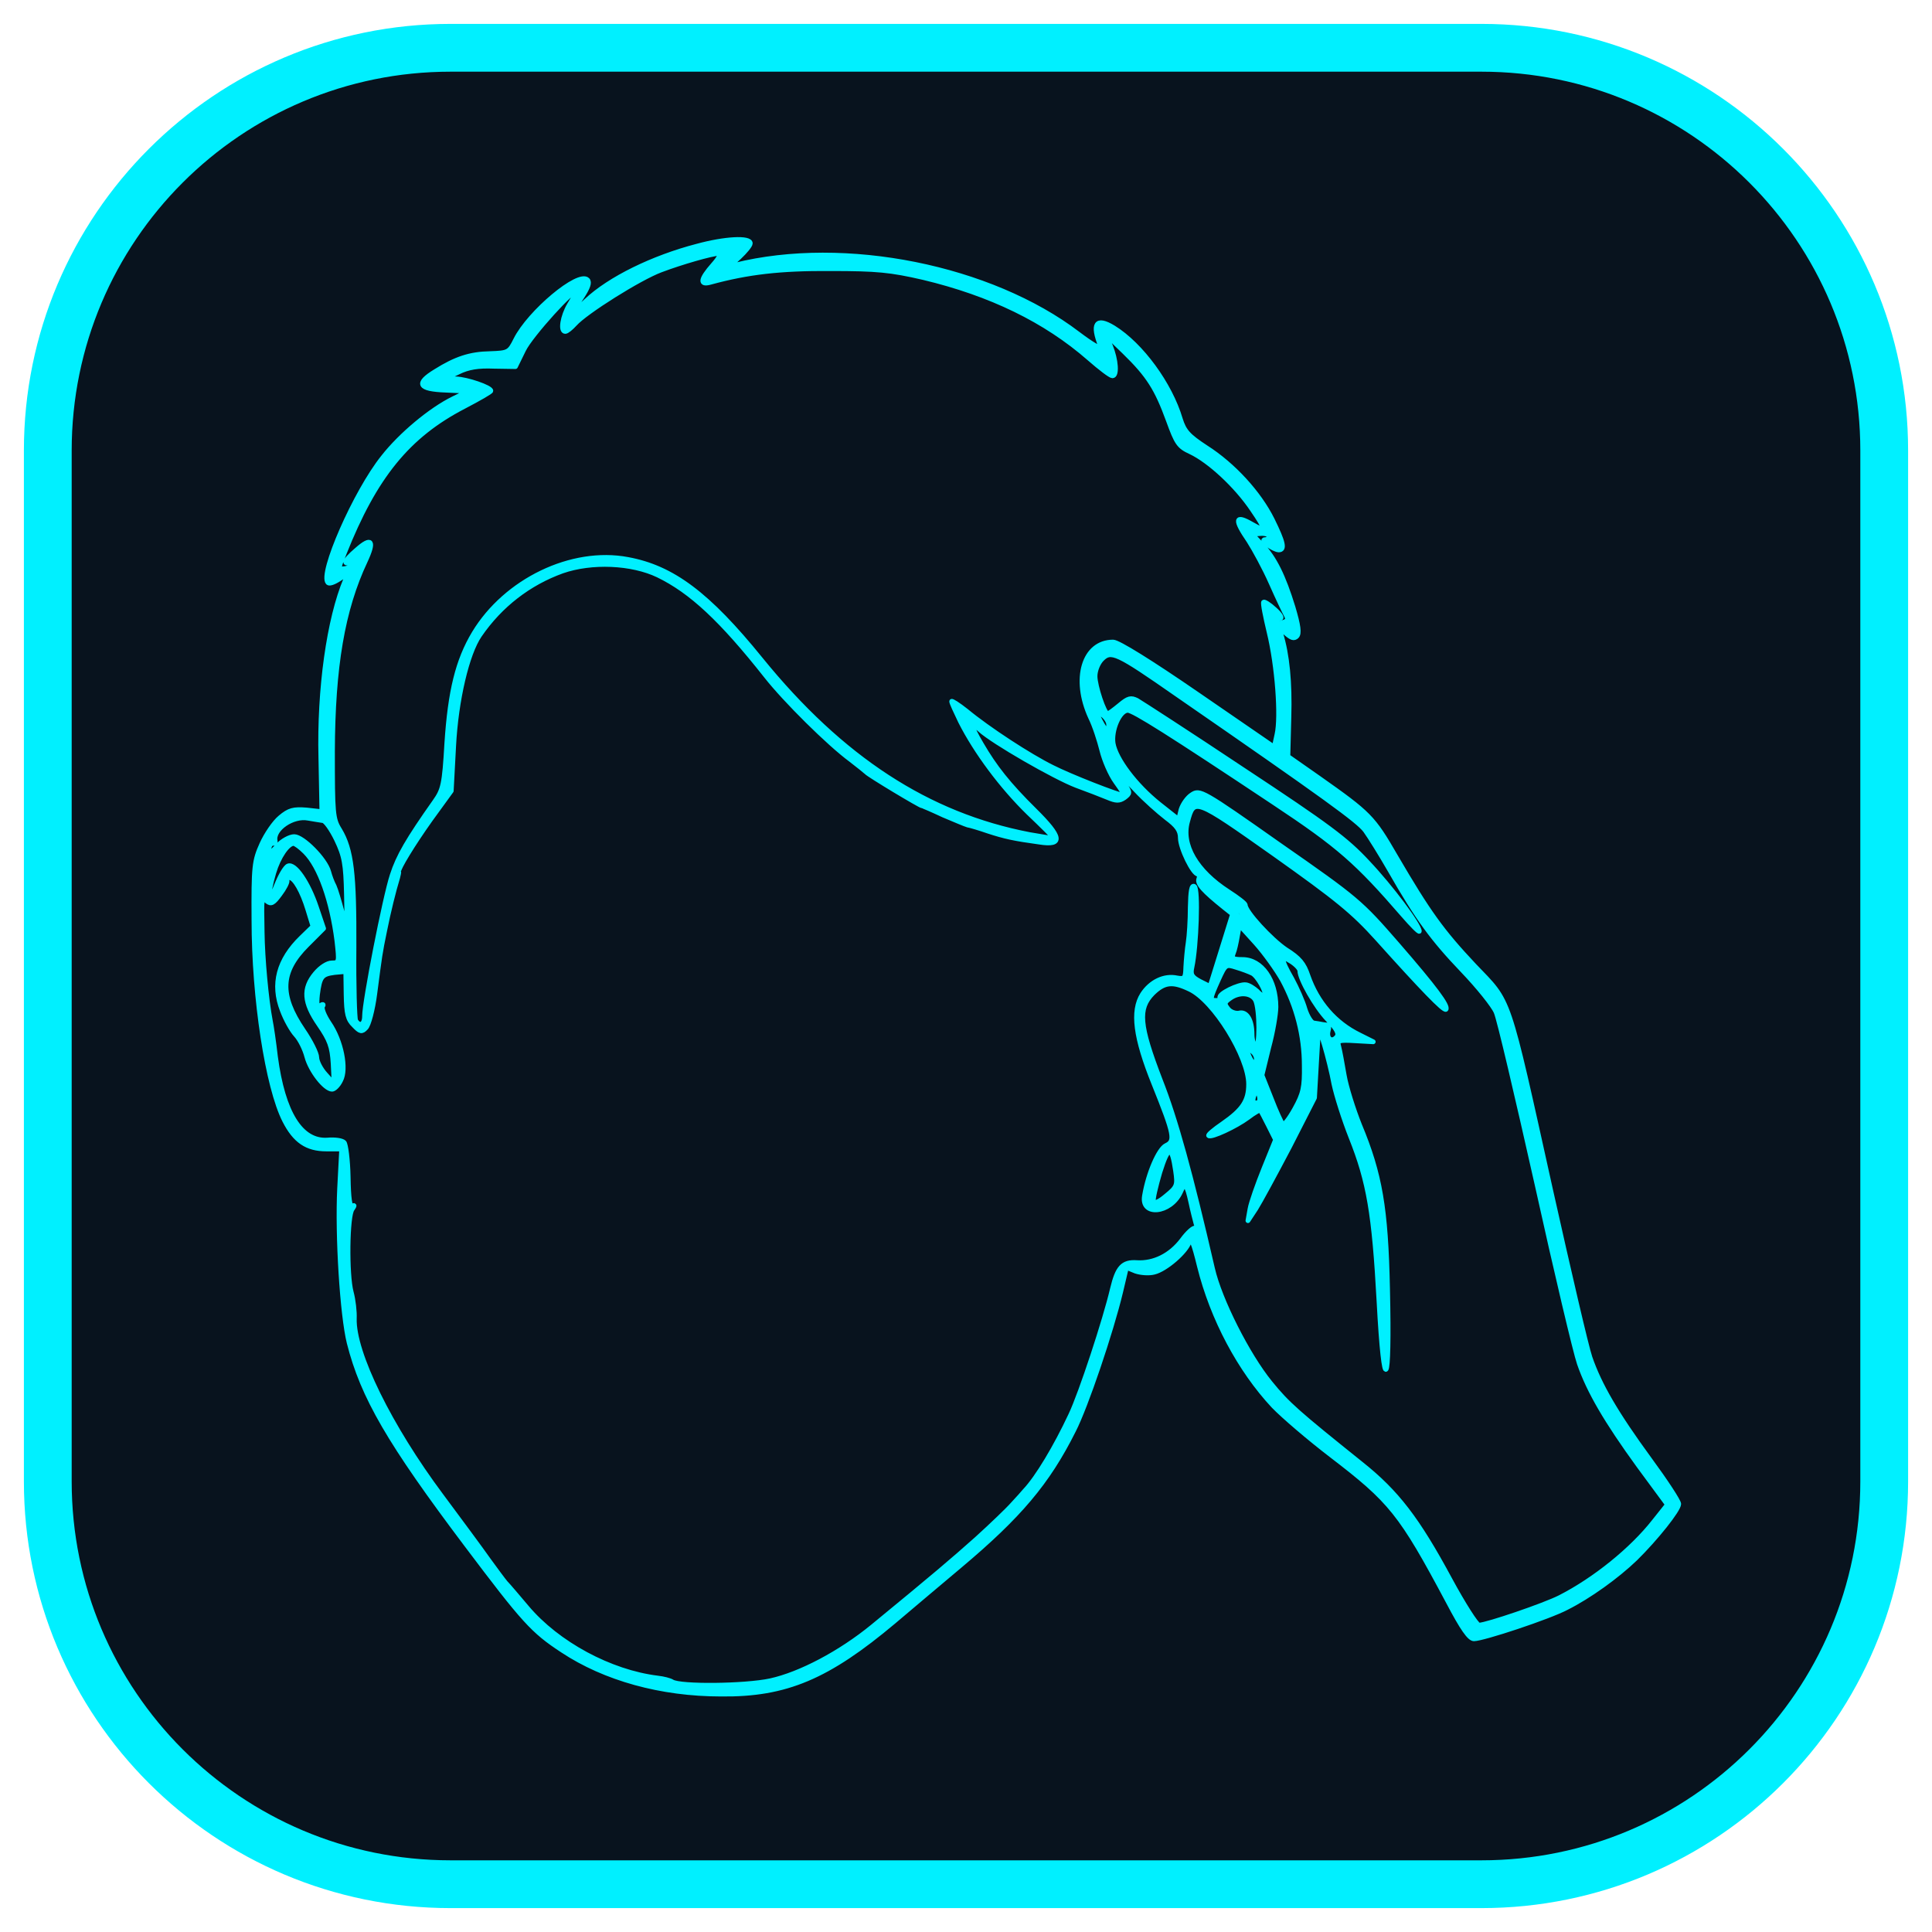
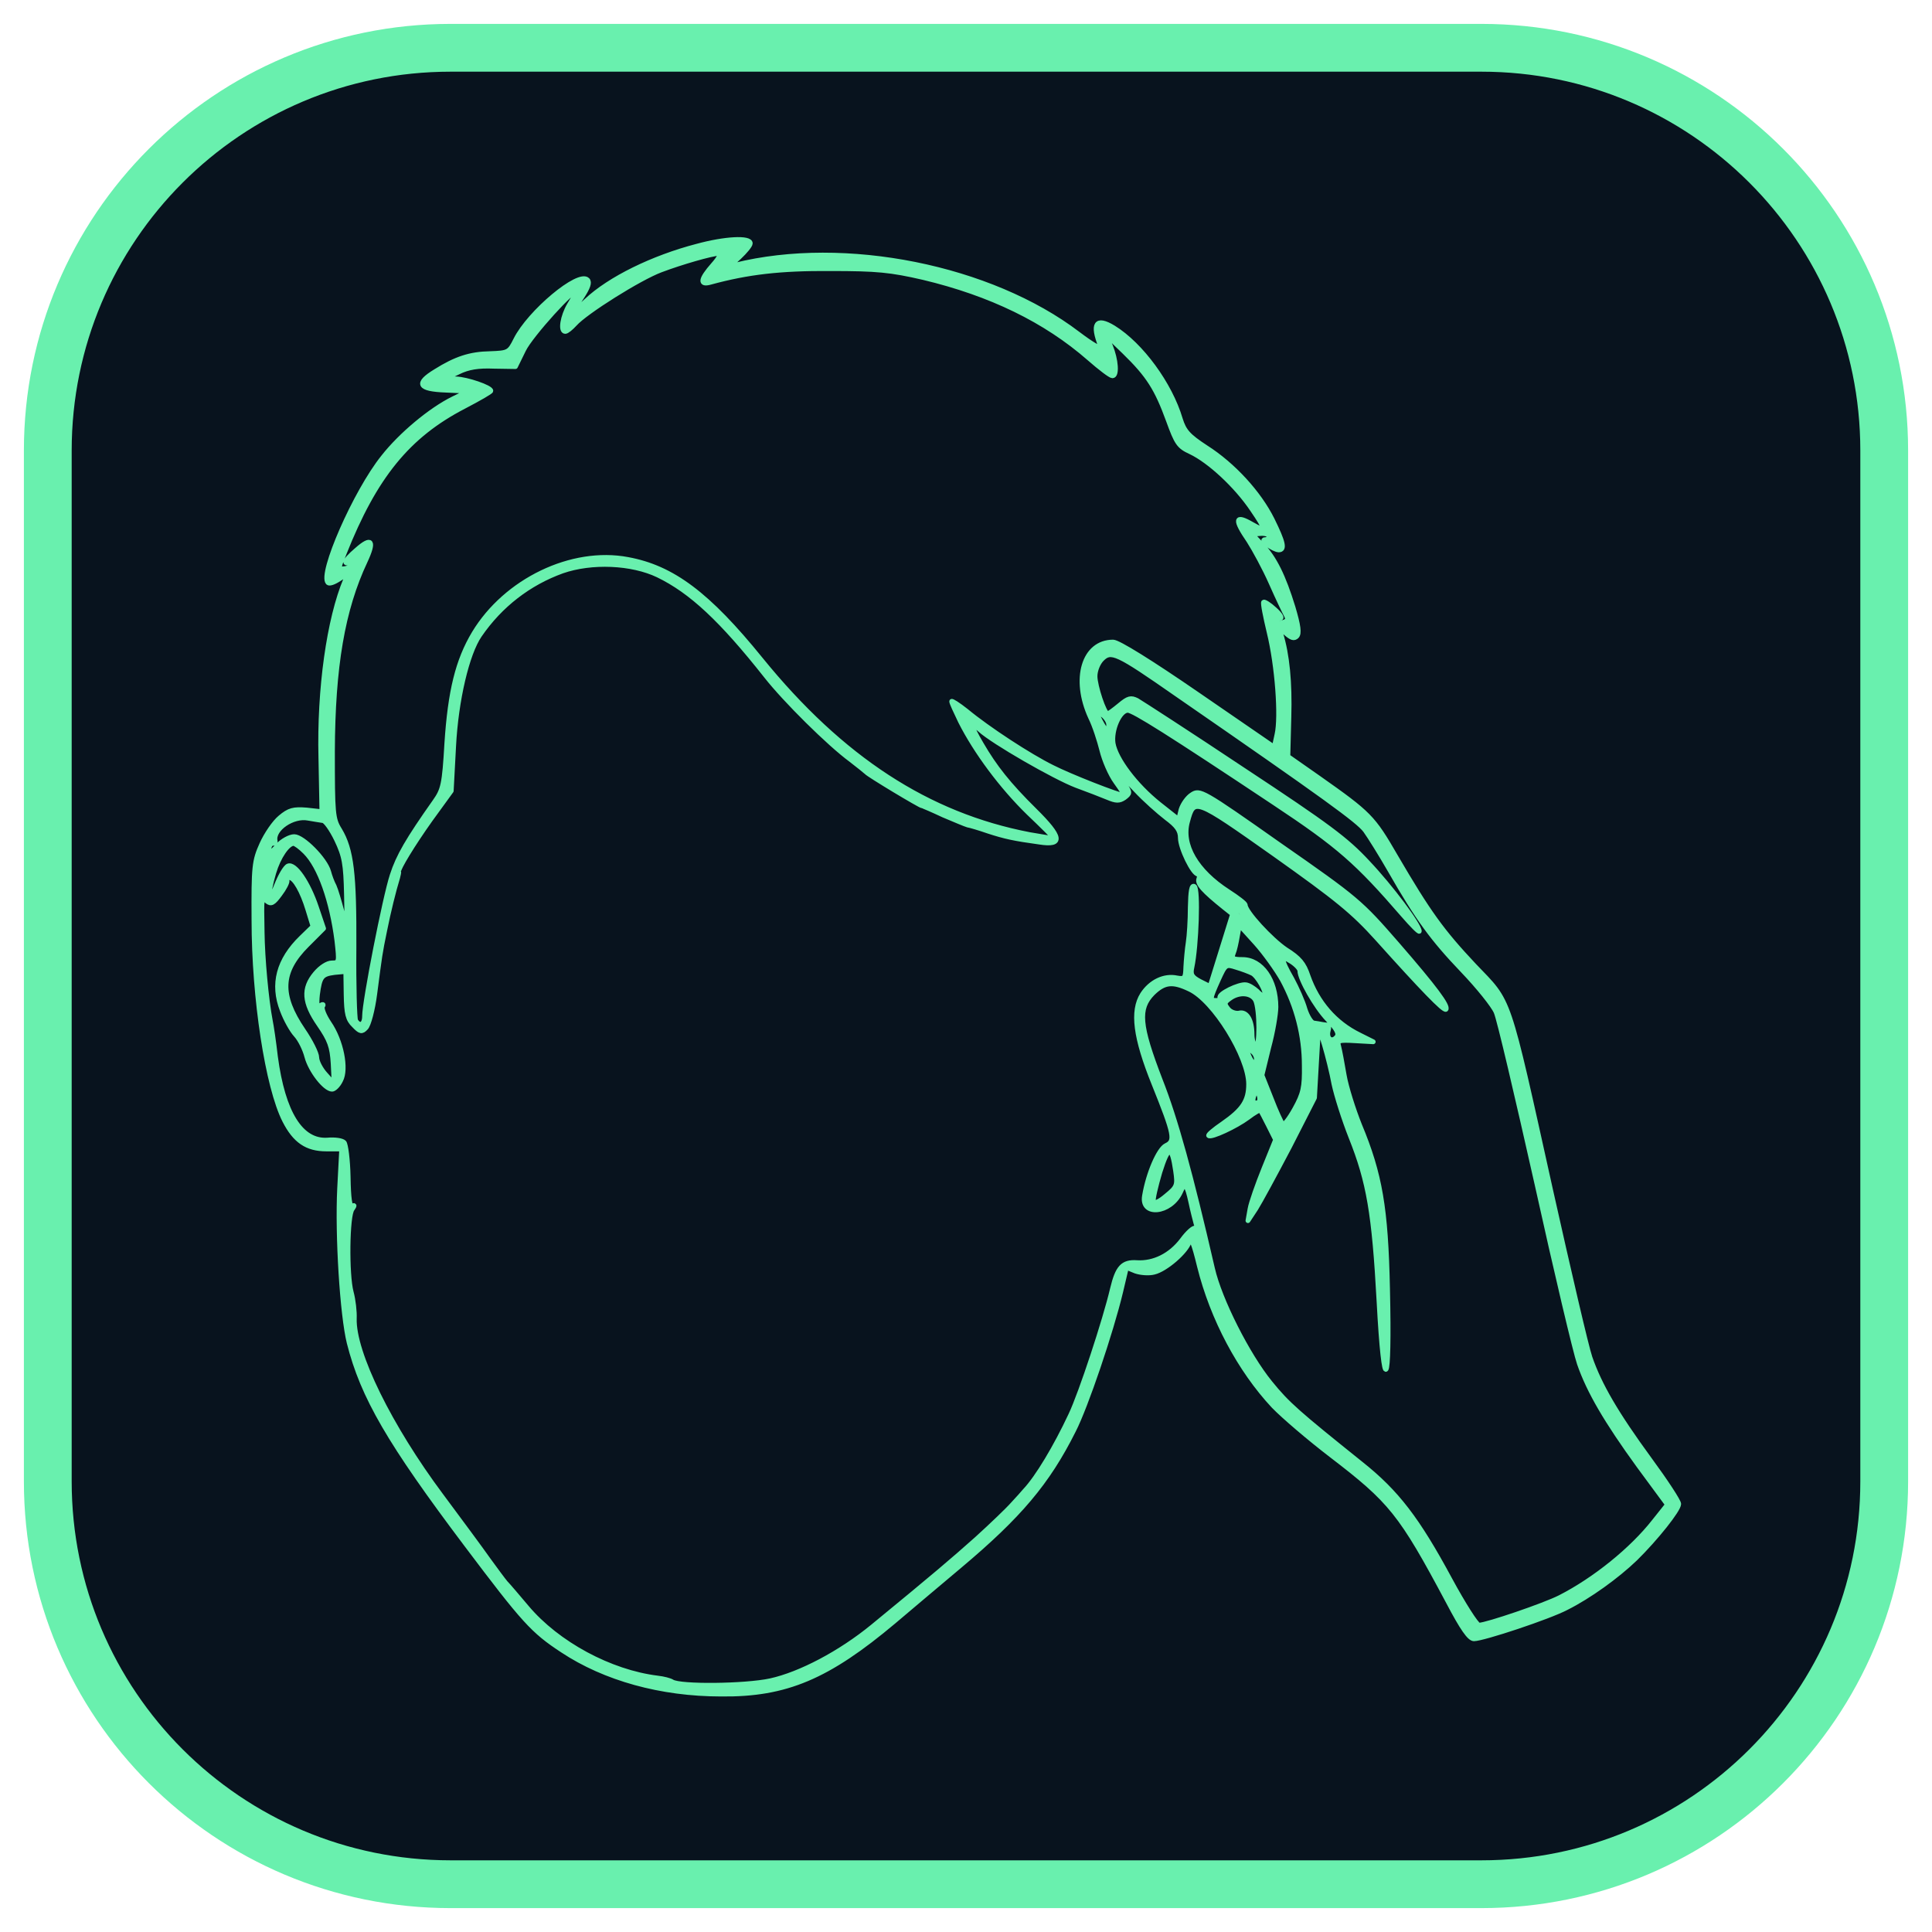
<svg xmlns="http://www.w3.org/2000/svg" version="1.0" viewBox="50.2 14.9 566.0 566.0" preserveAspectRatio="xMidYMid meet">
-   <rect x="64.2" y="28.9" width="538.0" height="538.0" rx="118" fill="#08131e" stroke="#00F0FF" stroke-width="14" />
-   <g transform="translate(0,600) scale(0.1,-0.1)" fill="#00F0FF" stroke="#00F0FF" stroke-width="14" stroke-linejoin="round">
+   <rect x="64.2" y="28.9" width="538.0" height="538.0" rx="118" fill="#08131e" stroke="#69F0AE" stroke-width="14" />
+   <g transform="translate(0,600) scale(0.1,-0.1)" fill="#69F0AE" stroke="#69F0AE" stroke-width="14" stroke-linejoin="round">
    <path d="M2545 5130 c-131 -34 -257 -96 -325 -160 -43 -40 -46 -38 -14 10 19 29 24 44 17 51 -26 26 -170 -95 -210 -175 -19 -38 -22 -39 -75 -41 -59 -1 -101 -15 -160 -52 -59 -36 -50 -52 30 -55 l67 -3 -45 -22 c-67 -33 -154 -106 -205 -171 -82 -102 -187 -343 -162 -368 4 -4 18 1 33 11 26 17 27 17 19 -1 -49 -116 -78 -322 -73 -523 l3 -158 -45 5 c-38 3 -51 0 -77 -22 -17 -14 -41 -49 -54 -78 -22 -49 -24 -65 -23 -223 0 -228 40 -489 90 -587 30 -59 65 -83 122 -83 l45 0 -6 -115 c-7 -139 8 -373 28 -453 40 -158 118 -292 344 -592 168 -223 194 -252 281 -309 124 -82 288 -128 465 -128 190 -2 312 50 506 213 41 35 128 108 192 162 175 147 258 245 334 397 36 70 110 289 138 406 l17 72 27 -11 c15 -5 39 -7 54 -3 34 8 94 60 103 89 5 16 13 -2 30 -72 38 -153 118 -303 217 -409 29 -30 105 -95 169 -144 175 -134 204 -169 343 -430 41 -78 62 -108 75 -108 27 0 220 64 271 91 66 33 148 92 202 144 60 59 127 143 127 160 0 8 -38 66 -85 130 -98 134 -147 218 -175 299 -11 32 -62 252 -115 489 -130 586 -117 547 -224 659 -95 101 -134 155 -231 321 -66 114 -76 124 -225 229 l-90 63 3 115 c3 102 -5 183 -24 245 -7 20 -6 20 15 1 16 -14 24 -17 32 -9 8 8 5 31 -11 85 -28 91 -54 144 -91 183 l-29 31 25 2 c14 1 25 -3 25 -8 0 -6 -5 -10 -12 -10 -16 0 23 -29 40 -30 19 0 14 22 -19 89 -39 78 -114 160 -194 211 -52 34 -64 48 -75 83 -30 102 -115 218 -196 268 -51 31 -64 12 -37 -56 3 -10 -26 7 -67 38 -256 195 -683 281 -1005 201 -15 -4 -12 2 13 24 17 16 32 34 32 40 0 18 -74 14 -155 -8z m46 -55 c-37 -42 -40 -60 -8 -51 110 30 205 41 352 40 137 0 176 -4 272 -26 197 -47 358 -125 486 -237 32 -28 62 -51 68 -51 14 0 11 46 -6 88 l-16 37 57 -55 c71 -69 95 -108 129 -201 24 -66 30 -76 65 -92 55 -26 134 -99 181 -169 41 -60 41 -67 -1 -43 -50 29 -53 15 -9 -49 16 -25 46 -80 65 -123 19 -43 39 -85 44 -94 7 -13 4 -18 -11 -22 -10 -3 -19 -1 -19 4 0 5 6 9 13 9 6 0 -1 12 -17 26 -15 14 -30 23 -32 21 -3 -2 5 -42 16 -88 24 -98 35 -248 23 -300 l-8 -37 -224 154 c-138 95 -233 154 -248 154 -86 0 -118 -108 -66 -221 12 -24 26 -68 33 -96 7 -29 25 -71 41 -93 16 -22 27 -40 25 -40 -15 0 -160 57 -211 83 -67 33 -188 112 -252 165 -24 19 -43 31 -43 28 0 -4 12 -30 26 -59 45 -89 121 -191 199 -267 41 -39 75 -73 75 -75 0 -1 -33 4 -72 11 -297 57 -551 222 -788 514 -154 190 -258 268 -389 292 -164 31 -357 -62 -450 -216 -48 -80 -70 -170 -80 -323 -7 -121 -11 -136 -35 -170 -79 -112 -107 -160 -125 -216 -21 -63 -81 -369 -81 -413 0 -25 -14 -32 -26 -13 -3 6 -6 102 -5 214 1 215 -7 287 -42 345 -20 32 -21 48 -21 230 1 247 29 415 96 557 28 60 19 72 -25 33 -41 -35 -43 -49 -5 -30 22 12 22 12 6 -6 -10 -10 -26 -18 -37 -19 -19 -2 -19 -1 -1 44 90 227 187 346 351 431 44 23 79 43 79 46 0 10 -70 34 -102 35 l-33 1 40 19 c28 14 58 19 104 17 l63 -1 24 49 c20 42 154 190 154 170 0 -3 -9 -20 -20 -38 -20 -34 -27 -78 -12 -78 5 0 17 10 28 22 31 35 190 135 252 158 61 23 148 48 171 49 7 1 0 -14 -18 -34z m39 -15 c0 -5 -8 -10 -17 -10 -15 0 -16 2 -3 10 19 12 20 12 20 0z m-200 -894 c97 -47 186 -130 317 -296 55 -70 184 -198 248 -245 22 -17 42 -33 45 -36 5 -7 158 -99 164 -99 2 0 30 -12 62 -27 33 -14 64 -27 71 -29 7 -1 34 -9 60 -18 49 -16 77 -22 150 -32 70 -11 66 14 -14 93 -77 76 -117 127 -156 194 -33 56 -34 69 -4 42 38 -35 219 -139 282 -163 33 -12 74 -28 91 -35 26 -11 35 -11 50 -1 17 13 17 15 1 39 -28 43 -20 39 32 -16 27 -29 68 -65 90 -82 31 -23 41 -37 41 -59 0 -29 37 -106 52 -106 4 0 5 -6 2 -14 -5 -14 14 -35 75 -84 l24 -19 -33 -106 -33 -106 -30 15 c-24 13 -28 20 -23 42 13 61 19 229 7 236 -8 5 -11 -13 -12 -61 0 -37 -3 -84 -6 -103 -3 -19 -6 -52 -7 -72 -1 -33 -3 -36 -26 -32 -37 8 -77 -11 -101 -48 -31 -49 -21 -127 34 -263 60 -149 63 -167 35 -180 -21 -10 -52 -81 -63 -147 -11 -61 76 -52 105 10 13 31 19 25 31 -30 5 -24 12 -51 15 -62 4 -10 2 -16 -2 -13 -5 3 -23 -13 -39 -35 -34 -45 -83 -69 -132 -66 -42 3 -57 -14 -72 -77 -21 -90 -92 -306 -122 -369 -44 -94 -98 -184 -134 -222 -5 -6 -21 -24 -36 -40 -14 -16 -61 -61 -105 -101 -73 -65 -121 -106 -305 -257 -95 -78 -213 -140 -300 -159 -74 -16 -264 -18 -288 -3 -6 4 -25 9 -43 11 -138 17 -293 100 -383 207 -27 32 -55 65 -62 72 -6 7 -29 38 -50 67 -21 30 -84 115 -139 189 -150 201 -257 418 -254 518 1 20 -3 55 -9 77 -14 52 -12 226 3 244 7 10 7 13 0 8 -7 -4 -11 23 -12 86 -1 50 -7 96 -12 101 -6 6 -27 9 -49 7 -77 -5 -130 79 -152 244 -5 44 -12 91 -15 105 -12 63 -23 183 -24 260 -2 109 -2 104 14 91 12 -10 19 -6 38 20 13 17 22 35 21 40 -2 5 1 9 7 9 15 0 38 -41 54 -94 l15 -49 -34 -33 c-67 -65 -86 -136 -56 -213 10 -27 28 -59 40 -72 12 -13 26 -41 32 -64 11 -41 53 -95 74 -95 6 0 18 11 25 26 18 33 2 116 -34 168 -14 21 -23 43 -19 49 4 6 1 7 -7 2 -9 -6 -11 2 -8 32 7 53 12 60 50 65 l33 3 1 -68 c1 -56 5 -73 23 -90 18 -19 23 -20 35 -7 8 8 20 53 26 100 15 115 15 117 29 185 11 55 26 116 38 155 2 8 4 16 3 18 -2 8 41 79 93 152 l61 84 7 131 c7 135 39 271 76 325 61 89 145 153 242 188 86 30 204 25 281 -12z m1518 -348 c440 -304 532 -371 554 -400 13 -18 46 -71 73 -118 80 -140 124 -200 212 -292 46 -48 90 -103 98 -122 9 -20 62 -247 120 -505 57 -258 113 -494 124 -525 28 -81 79 -168 174 -299 l84 -114 -39 -49 c-65 -83 -174 -171 -276 -223 -45 -23 -215 -81 -237 -81 -7 0 -46 61 -86 135 -95 176 -155 254 -259 337 -187 150 -216 175 -267 238 -66 81 -148 243 -169 335 -64 278 -108 438 -153 552 -62 161 -66 209 -22 254 34 33 58 36 108 12 71 -33 173 -198 173 -278 0 -49 -17 -75 -76 -116 -25 -17 -44 -33 -41 -35 7 -7 80 27 115 53 18 14 35 23 36 22 2 -2 13 -23 24 -45 l21 -42 -34 -84 c-19 -47 -38 -101 -41 -119 l-6 -34 23 35 c12 19 56 100 98 180 l74 145 6 105 6 105 17 -55 c9 -30 22 -82 28 -115 7 -33 29 -103 50 -156 52 -130 68 -223 82 -481 15 -283 32 -258 25 37 -5 237 -22 336 -82 480 -18 45 -39 111 -45 146 -6 35 -13 73 -16 84 -5 18 -1 20 48 17 l53 -3 -40 20 c-72 35 -124 96 -151 173 -12 36 -25 52 -65 77 -43 29 -119 111 -119 131 0 4 -22 21 -50 39 -93 60 -138 137 -119 205 19 70 20 70 255 -96 183 -130 230 -168 302 -248 131 -146 194 -211 200 -206 8 9 -31 62 -143 191 -107 123 -117 132 -344 290 -227 160 -234 163 -257 148 -13 -8 -27 -28 -32 -44 l-7 -29 -57 45 c-69 55 -127 132 -135 178 -6 39 19 97 43 97 16 0 121 -66 429 -271 190 -126 243 -173 378 -329 26 -30 47 -51 47 -47 0 18 -82 128 -151 201 -63 68 -117 108 -364 271 -159 106 -300 197 -312 204 -18 9 -26 7 -51 -14 -17 -14 -32 -25 -35 -25 -10 0 -37 81 -37 110 0 17 9 39 20 50 27 27 43 20 218 -102z m-198 -90 c0 -26 -7 -22 -25 12 -16 30 -15 30 5 18 11 -7 20 -21 20 -30z m-2302 -281 c7 0 25 -25 40 -56 23 -48 27 -71 29 -161 l2 -105 -15 55 c-8 30 -18 64 -23 75 -6 11 -13 30 -16 42 -10 37 -76 103 -101 103 -13 0 -35 -12 -49 -27 -20 -22 -25 -24 -25 -10 0 9 5 17 10 17 6 0 9 3 8 8 -7 34 52 75 97 66 17 -3 36 -6 43 -7z m-52 -92 c43 -43 78 -143 93 -260 7 -63 7 -65 -15 -65 -13 0 -33 -13 -48 -31 -37 -44 -34 -85 11 -150 31 -45 38 -64 41 -114 l3 -60 -25 28 c-14 15 -26 38 -26 50 0 12 -18 48 -40 80 -70 103 -67 171 11 249 l49 49 -21 62 c-24 72 -63 129 -83 121 -8 -3 -23 -29 -34 -57 -24 -60 -29 -34 -8 37 14 47 41 86 58 86 5 0 20 -11 34 -25z m2741 -175 c7 -10 9 -21 5 -24 -4 -2 -12 7 -19 20 -13 29 -3 32 14 4z m122 -200 c42 -78 64 -163 64 -250 1 -65 -3 -83 -28 -128 -16 -29 -32 -49 -35 -45 -4 5 -20 39 -34 76 l-27 68 20 82 c12 44 21 98 21 118 0 79 -42 139 -98 139 -28 0 -33 3 -27 18 4 9 9 32 12 50 l6 33 48 -53 c26 -29 61 -78 78 -108z m51 27 c0 -24 46 -105 81 -142 28 -29 35 -43 27 -52 -14 -17 -31 -5 -25 18 3 10 2 18 -2 17 -3 0 -10 1 -16 2 -5 1 -16 3 -24 4 -7 0 -19 19 -26 41 -6 22 -24 62 -38 88 -34 59 -34 72 -2 51 14 -9 25 -21 25 -27z m-140 -7 c16 -7 45 -59 37 -66 -2 -3 -13 3 -22 13 -10 9 -24 18 -33 19 -20 3 -82 -27 -76 -38 3 -4 -2 -8 -10 -8 -21 0 -20 4 5 60 21 46 22 47 53 37 17 -5 38 -13 46 -17z m10 -79 c13 -26 13 -144 0 -136 -5 3 -10 20 -10 36 0 42 -16 68 -38 62 -10 -2 -25 3 -32 12 -12 15 -12 19 5 31 27 20 63 17 75 -5z m-40 -81 c0 -5 -2 -10 -4 -10 -3 0 -8 5 -11 10 -3 6 -1 10 4 10 6 0 11 -4 11 -10z m35 -73 c7 -8 10 -19 6 -26 -5 -8 -11 -3 -19 14 -13 28 -8 32 13 12z m13 -146 c-15 -5 -19 4 -11 24 6 18 7 18 13 -1 4 -10 3 -21 -2 -23z m-242 -200 c6 -42 5 -47 -27 -73 -21 -18 -35 -24 -38 -17 -2 7 7 45 19 86 25 79 35 79 46 4z" />
  </g>
</svg>
